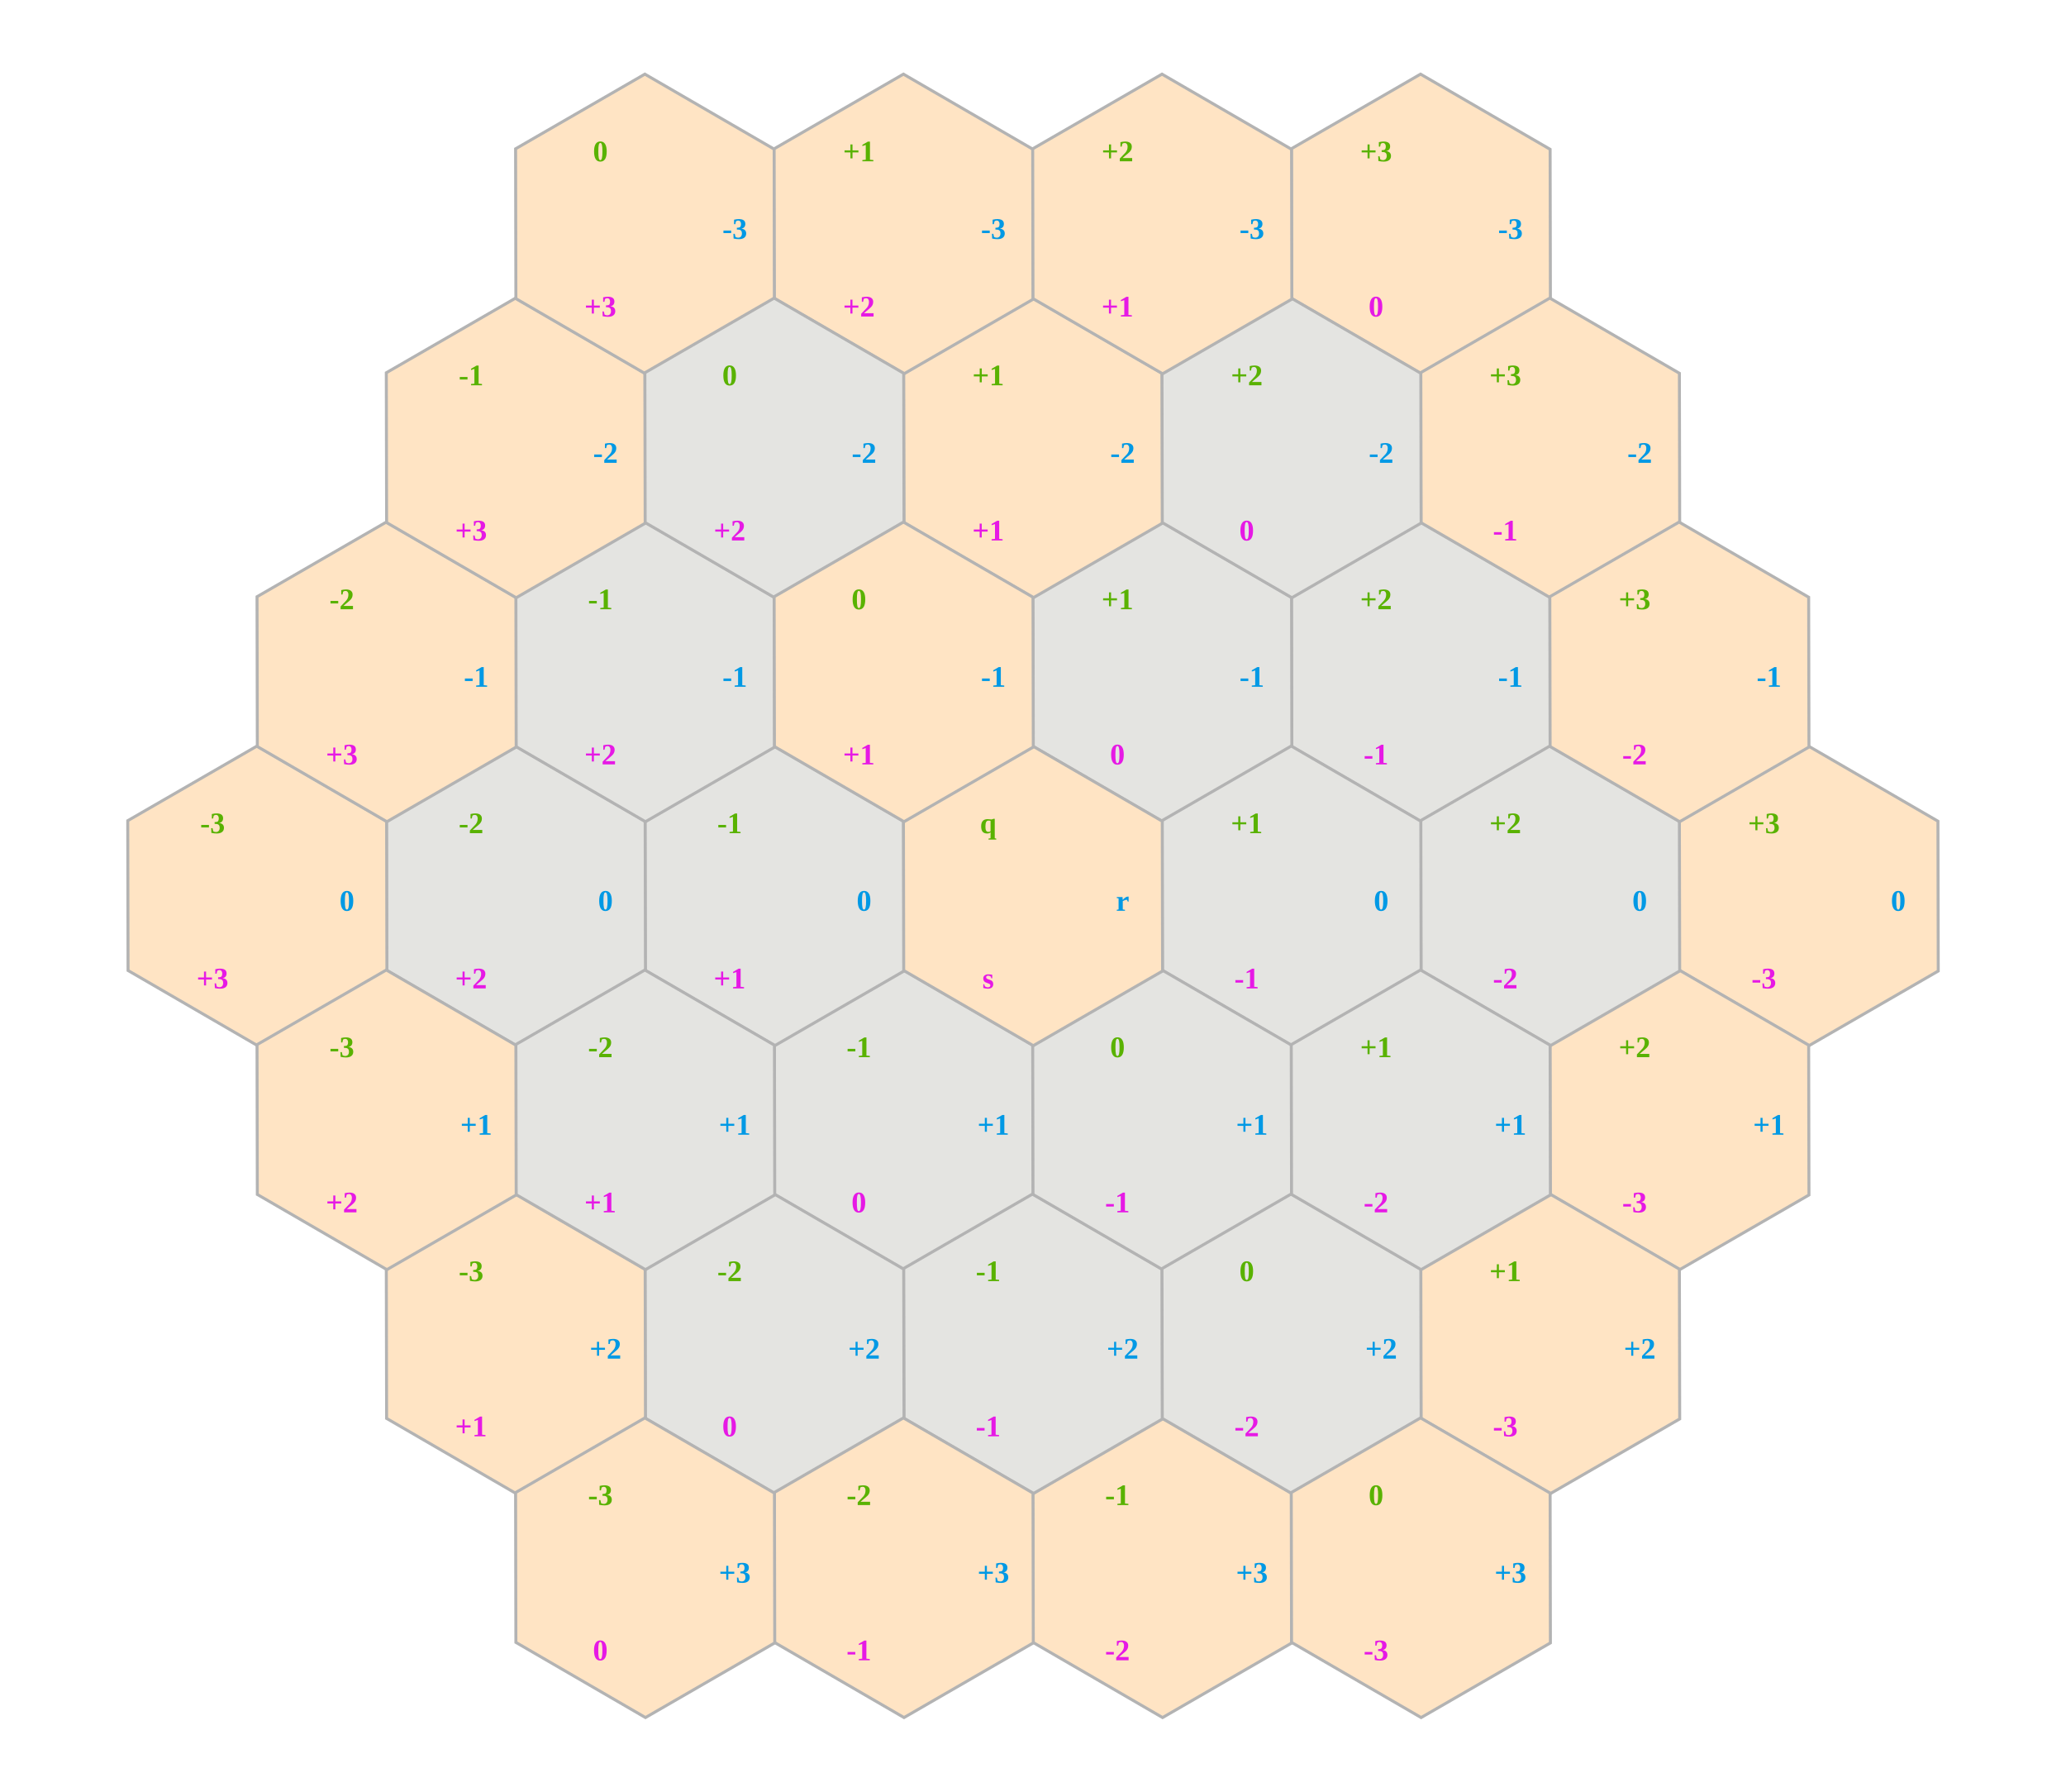
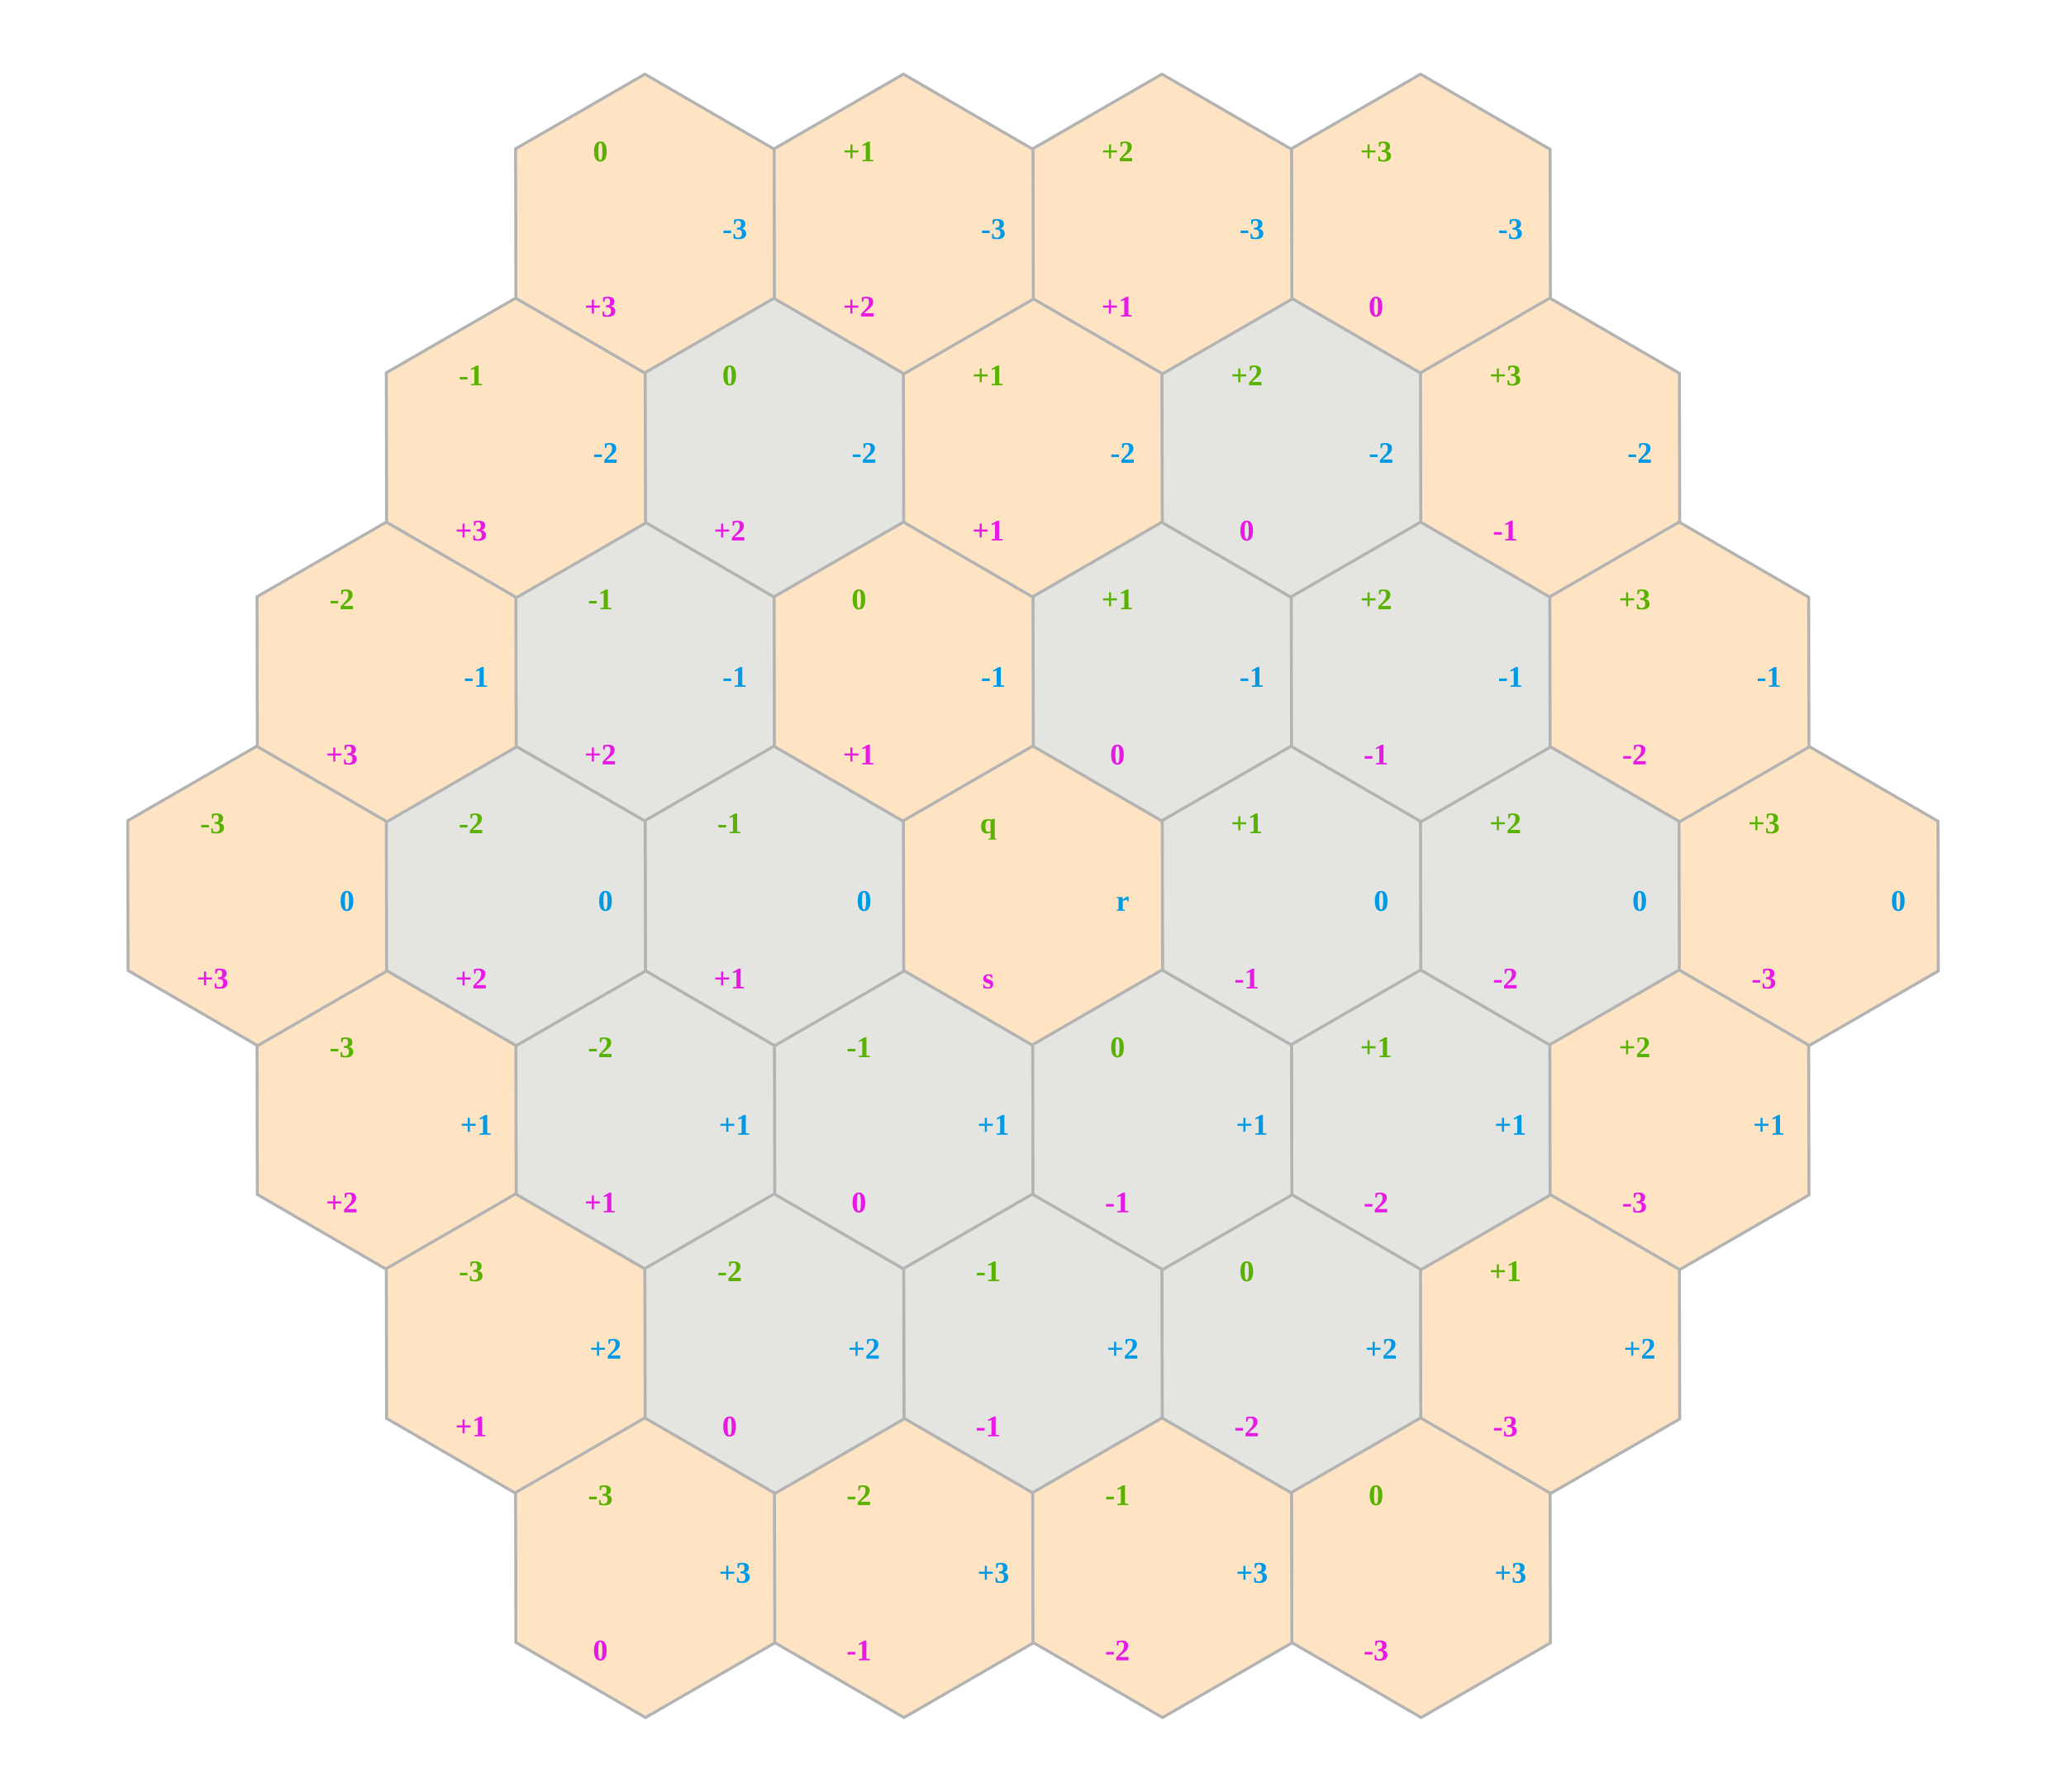
<svg xmlns="http://www.w3.org/2000/svg" version="1.1" viewBox="-692 -600 1384 1200" width="1384" height="1200" preserveAspectRatio="xMidYMin meet">
  <style>
    svg {
        stroke-width: 2px;
        stroke: #b3b3b3ff;
        fill: #e4e4e1ff;
        background-color: #ffffffff;
    }
    text {
        font-weight: bold;
        stroke: none;
        fill: black;
        text-anchor: middle;
        font-size: 20px;
    }
    .q {
        fill: #59b201ff;
    }
    .r {
        fill: #0099e5ff;
    }
    .s {
        fill: #e619e5ff;
    }
    .style-1 {
        fill: #ffe4c4ff;
    }
</style>
+   <g transform="translate(-86.60254,150),rotate(-30)">
+     <polygon points="100,0 50,-87 -50,-87 -100,-0 -50,87 50,87">
+     </polygon>
+     <text transform="rotate(-90) translate(60, 0) rotate(90) rotate(30) translate(0,10)" class="q">-1</text>
+     <text transform="rotate(-90) translate(-30, 52) rotate(90) rotate(30) translate(0,10)" class="r">+1</text>
+     <text transform="rotate(-90) translate(-30, -52) rotate(90) rotate(30) translate(0,10)" class="s">0</text>
+   </g>
+   <g transform="translate(-259.8076,150),rotate(-30)">
+     <polygon points="100,0 50,-87 -50,-87 -100,-0 -50,87 50,87">
+     </polygon>
+     <text transform="rotate(-90) translate(60, 0) rotate(90) rotate(30) translate(0,10)" class="q">-2</text>
+     <text transform="rotate(-90) translate(-30, 52) rotate(90) rotate(30) translate(0,10)" class="r">+1</text>
+     <text transform="rotate(-90) translate(-30, -52) rotate(90) rotate(30) translate(0,10)" class="s">+1</text>
+   </g>
+   <g class="style-1" transform="translate(-259.8076,-450),rotate(-30)">
+     <polygon points="100,0 50,-87 -50,-87 -100,-0 -50,87 50,87">
+     </polygon>
+     <text transform="rotate(-90) translate(60, 0) rotate(90) rotate(30) translate(0,10)" class="q">0</text>
+     <text transform="rotate(-90) translate(-30, 52) rotate(90) rotate(30) translate(0,10)" class="r">-3</text>
+     <text transform="rotate(-90) translate(-30, -52) rotate(90) rotate(30) translate(0,10)" class="s">+3</text>
+   </g>
+   <g transform="translate(-173.2051,-300),rotate(-30)">
+     <polygon points="100,0 50,-87 -50,-87 -100,-0 -50,87 50,87">
+     </polygon>
+     <text transform="rotate(-90) translate(60, 0) rotate(90) rotate(30) translate(0,10)" class="q">0</text>
+     <text transform="rotate(-90) translate(-30, 52) rotate(90) rotate(30) translate(0,10)" class="r">-2</text>
+     <text transform="rotate(-90) translate(-30, -52) rotate(90) rotate(30) translate(0,10)" class="s">+2</text>
+   </g>
+   <g class="style-1" transform="translate(0,-300),rotate(-30)">
+     <polygon points="100,0 50,-87 -50,-87 -100,-0 -50,87 50,87">
+     </polygon>
+     <text transform="rotate(-90) translate(60, 0) rotate(90) rotate(30) translate(0,10)" class="q">+1</text>
+     <text transform="rotate(-90) translate(-30, 52) rotate(90) rotate(30) translate(0,10)" class="r">-2</text>
+     <text transform="rotate(-90) translate(-30, -52) rotate(90) rotate(30) translate(0,10)" class="s">+1</text>
+   </g>
+   <g transform="translate(-259.8076,-150),rotate(-30)">
+     <polygon points="100,0 50,-87 -50,-87 -100,-0 -50,87 50,87">
+     </polygon>
+     <text transform="rotate(-90) translate(60, 0) rotate(90) rotate(30) translate(0,10)" class="q">-1</text>
+     <text transform="rotate(-90) translate(-30, 52) rotate(90) rotate(30) translate(0,10)" class="r">-1</text>
+     <text transform="rotate(-90) translate(-30, -52) rotate(90) rotate(30) translate(0,10)" class="s">+2</text>
+   </g>
+   <g class="style-1" transform="translate(259.8076,-450),rotate(-30)">
+     <polygon points="100,0 50,-87 -50,-87 -100,-0 -50,87 50,87">
+     </polygon>
+     <text transform="rotate(-90) translate(60, 0) rotate(90) rotate(30) translate(0,10)" class="q">+3</text>
+     <text transform="rotate(-90) translate(-30, 52) rotate(90) rotate(30) translate(0,10)" class="r">-3</text>
+     <text transform="rotate(-90) translate(-30, -52) rotate(90) rotate(30) translate(0,10)" class="s">0</text>
+   </g>
+   <g transform="translate(86.60254,-150),rotate(-30)">
+     <polygon points="100,0 50,-87 -50,-87 -100,-0 -50,87 50,87">
+     </polygon>
+     <text transform="rotate(-90) translate(60, 0) rotate(90) rotate(30) translate(0,10)" class="q">+1</text>
+     <text transform="rotate(-90) translate(-30, 52) rotate(90) rotate(30) translate(0,10)" class="r">-1</text>
+     <text transform="rotate(-90) translate(-30, -52) rotate(90) rotate(30) translate(0,10)" class="s">0</text>
+   </g>
+   <g transform="translate(173.2051,0),rotate(-30)">
+     <polygon points="100,0 50,-87 -50,-87 -100,-0 -50,87 50,87">
+     </polygon>
+     <text transform="rotate(-90) translate(60, 0) rotate(90) rotate(30) translate(0,10)" class="q">+1</text>
+     <text transform="rotate(-90) translate(-30, 52) rotate(90) rotate(30) translate(0,10)" class="r">0</text>
+     <text transform="rotate(-90) translate(-30, -52) rotate(90) rotate(30) translate(0,10)" class="s">-1</text>
+   </g>
+   <g transform="translate(173.2051,-300),rotate(-30)">
+     <polygon points="100,0 50,-87 -50,-87 -100,-0 -50,87 50,87">
+     </polygon>
+     <text transform="rotate(-90) translate(60, 0) rotate(90) rotate(30) translate(0,10)" class="q">+2</text>
+     <text transform="rotate(-90) translate(-30, 52) rotate(90) rotate(30) translate(0,10)" class="r">-2</text>
+     <text transform="rotate(-90) translate(-30, -52) rotate(90) rotate(30) translate(0,10)" class="s">0</text>
+   </g>
+   <g transform="translate(346.4102,0),rotate(-30)">
+     <polygon points="100,0 50,-87 -50,-87 -100,-0 -50,87 50,87">
+     </polygon>
+     <text transform="rotate(-90) translate(60, 0) rotate(90) rotate(30) translate(0,10)" class="q">+2</text>
+     <text transform="rotate(-90) translate(-30, 52) rotate(90) rotate(30) translate(0,10)" class="r">0</text>
+     <text transform="rotate(-90) translate(-30, -52) rotate(90) rotate(30) translate(0,10)" class="s">-2</text>
+   </g>
+   <g transform="translate(-173.2051,0),rotate(-30)">
+     <polygon points="100,0 50,-87 -50,-87 -100,-0 -50,87 50,87">
+     </polygon>
+     <text transform="rotate(-90) translate(60, 0) rotate(90) rotate(30) translate(0,10)" class="q">-1</text>
+     <text transform="rotate(-90) translate(-30, 52) rotate(90) rotate(30) translate(0,10)" class="r">0</text>
+     <text transform="rotate(-90) translate(-30, -52) rotate(90) rotate(30) translate(0,10)" class="s">+1</text>
+   </g>
+   <g transform="translate(0,300),rotate(-30)">
+     <polygon points="100,0 50,-87 -50,-87 -100,-0 -50,87 50,87">
+     </polygon>
+     <text transform="rotate(-90) translate(60, 0) rotate(90) rotate(30) translate(0,10)" class="q">-1</text>
+     <text transform="rotate(-90) translate(-30, 52) rotate(90) rotate(30) translate(0,10)" class="r">+2</text>
+     <text transform="rotate(-90) translate(-30, -52) rotate(90) rotate(30) translate(0,10)" class="s">-1</text>
+   </g>
+   <g class="style-1" transform="translate(86.60254,-450),rotate(-30)">
+     <polygon points="100,0 50,-87 -50,-87 -100,-0 -50,87 50,87">
+     </polygon>
+     <text transform="rotate(-90) translate(60, 0) rotate(90) rotate(30) translate(0,10)" class="q">+2</text>
+     <text transform="rotate(-90) translate(-30, 52) rotate(90) rotate(30) translate(0,10)" class="r">-3</text>
+     <text transform="rotate(-90) translate(-30, -52) rotate(90) rotate(30) translate(0,10)" class="s">+1</text>
+   </g>
+   <g class="style-1" transform="translate(-433.0127,150),rotate(-30)">
+     <polygon points="100,0 50,-87 -50,-87 -100,-0 -50,87 50,87">
+     </polygon>
+     <text transform="rotate(-90) translate(60, 0) rotate(90) rotate(30) translate(0,10)" class="q">-3</text>
+     <text transform="rotate(-90) translate(-30, 52) rotate(90) rotate(30) translate(0,10)" class="r">+1</text>
+     <text transform="rotate(-90) translate(-30, -52) rotate(90) rotate(30) translate(0,10)" class="s">+2</text>
+   </g>
+   <g class="style-1" transform="translate(-346.4102,-300),rotate(-30)">
+     <polygon points="100,0 50,-87 -50,-87 -100,-0 -50,87 50,87">
+     </polygon>
+     <text transform="rotate(-90) translate(60, 0) rotate(90) rotate(30) translate(0,10)" class="q">-1</text>
+     <text transform="rotate(-90) translate(-30, 52) rotate(90) rotate(30) translate(0,10)" class="r">-2</text>
+     <text transform="rotate(-90) translate(-30, -52) rotate(90) rotate(30) translate(0,10)" class="s">+3</text>
+   </g>
+   <g transform="translate(173.2051,300),rotate(-30)">
+     <polygon points="100,0 50,-87 -50,-87 -100,-0 -50,87 50,87">
+     </polygon>
+     <text transform="rotate(-90) translate(60, 0) rotate(90) rotate(30) translate(0,10)" class="q">0</text>
+     <text transform="rotate(-90) translate(-30, 52) rotate(90) rotate(30) translate(0,10)" class="r">+2</text>
+     <text transform="rotate(-90) translate(-30, -52) rotate(90) rotate(30) translate(0,10)" class="s">-2</text>
+   </g>
+   <g class="style-1" transform="translate(-346.4102,300),rotate(-30)">
+     <polygon points="100,0 50,-87 -50,-87 -100,-0 -50,87 50,87">
+     </polygon>
+     <text transform="rotate(-90) translate(60, 0) rotate(90) rotate(30) translate(0,10)" class="q">-3</text>
+     <text transform="rotate(-90) translate(-30, 52) rotate(90) rotate(30) translate(0,10)" class="r">+2</text>
+     <text transform="rotate(-90) translate(-30, -52) rotate(90) rotate(30) translate(0,10)" class="s">+1</text>
+   </g>
+   <g class="style-1" transform="translate(-86.60254,-150),rotate(-30)">
+     <polygon points="100,0 50,-87 -50,-87 -100,-0 -50,87 50,87">
+     </polygon>
+     <text transform="rotate(-90) translate(60, 0) rotate(90) rotate(30) translate(0,10)" class="q">0</text>
+     <text transform="rotate(-90) translate(-30, 52) rotate(90) rotate(30) translate(0,10)" class="r">-1</text>
+     <text transform="rotate(-90) translate(-30, -52) rotate(90) rotate(30) translate(0,10)" class="s">+1</text>
+   </g>
+   <g class="style-1" transform="translate(346.4102,300),rotate(-30)">
+     <polygon points="100,0 50,-87 -50,-87 -100,-0 -50,87 50,87">
+     </polygon>
+     <text transform="rotate(-90) translate(60, 0) rotate(90) rotate(30) translate(0,10)" class="q">+1</text>
+     <text transform="rotate(-90) translate(-30, 52) rotate(90) rotate(30) translate(0,10)" class="r">+2</text>
+     <text transform="rotate(-90) translate(-30, -52) rotate(90) rotate(30) translate(0,10)" class="s">-3</text>
+   </g>
  <g class="style-1" transform="translate(519.6152,0),rotate(-30)">
    <polygon points="100,0 50,-87 -50,-87 -100,-0 -50,87 50,87">
    </polygon>
    <text transform="rotate(-90) translate(60, 0) rotate(90) rotate(30) translate(0,10)" class="q">+3</text>
    <text transform="rotate(-90) translate(-30, 52) rotate(90) rotate(30) translate(0,10)" class="r">0</text>
    <text transform="rotate(-90) translate(-30, -52) rotate(90) rotate(30) translate(0,10)" class="s">-3</text>
  </g>
-   <g transform="translate(-86.60254,150),rotate(-30)">
-     <polygon points="100,0 50,-87 -50,-87 -100,-0 -50,87 50,87">
-     </polygon>
-     <text transform="rotate(-90) translate(60, 0) rotate(90) rotate(30) translate(0,10)" class="q">-1</text>
-     <text transform="rotate(-90) translate(-30, 52) rotate(90) rotate(30) translate(0,10)" class="r">+1</text>
-     <text transform="rotate(-90) translate(-30, -52) rotate(90) rotate(30) translate(0,10)" class="s">0</text>
-   </g>
-   <g transform="translate(259.8076,-150),rotate(-30)">
-     <polygon points="100,0 50,-87 -50,-87 -100,-0 -50,87 50,87">
-     </polygon>
-     <text transform="rotate(-90) translate(60, 0) rotate(90) rotate(30) translate(0,10)" class="q">+2</text>
-     <text transform="rotate(-90) translate(-30, 52) rotate(90) rotate(30) translate(0,10)" class="r">-1</text>
-     <text transform="rotate(-90) translate(-30, -52) rotate(90) rotate(30) translate(0,10)" class="s">-1</text>
-   </g>
-   <g class="style-1" transform="translate(259.8076,-450),rotate(-30)">
-     <polygon points="100,0 50,-87 -50,-87 -100,-0 -50,87 50,87">
-     </polygon>
-     <text transform="rotate(-90) translate(60, 0) rotate(90) rotate(30) translate(0,10)" class="q">+3</text>
-     <text transform="rotate(-90) translate(-30, 52) rotate(90) rotate(30) translate(0,10)" class="r">-3</text>
-     <text transform="rotate(-90) translate(-30, -52) rotate(90) rotate(30) translate(0,10)" class="s">0</text>
-   </g>
-   <g transform="translate(-173.2051,0),rotate(-30)">
-     <polygon points="100,0 50,-87 -50,-87 -100,-0 -50,87 50,87">
-     </polygon>
-     <text transform="rotate(-90) translate(60, 0) rotate(90) rotate(30) translate(0,10)" class="q">-1</text>
-     <text transform="rotate(-90) translate(-30, 52) rotate(90) rotate(30) translate(0,10)" class="r">0</text>
-     <text transform="rotate(-90) translate(-30, -52) rotate(90) rotate(30) translate(0,10)" class="s">+1</text>
-   </g>
-   <g class="style-1" transform="translate(433.0127,150),rotate(-30)">
-     <polygon points="100,0 50,-87 -50,-87 -100,-0 -50,87 50,87">
-     </polygon>
-     <text transform="rotate(-90) translate(60, 0) rotate(90) rotate(30) translate(0,10)" class="q">+2</text>
-     <text transform="rotate(-90) translate(-30, 52) rotate(90) rotate(30) translate(0,10)" class="r">+1</text>
-     <text transform="rotate(-90) translate(-30, -52) rotate(90) rotate(30) translate(0,10)" class="s">-3</text>
-   </g>
-   <g class="style-1" transform="translate(86.60254,450),rotate(-30)">
-     <polygon points="100,0 50,-87 -50,-87 -100,-0 -50,87 50,87">
-     </polygon>
-     <text transform="rotate(-90) translate(60, 0) rotate(90) rotate(30) translate(0,10)" class="q">-1</text>
-     <text transform="rotate(-90) translate(-30, 52) rotate(90) rotate(30) translate(0,10)" class="r">+3</text>
-     <text transform="rotate(-90) translate(-30, -52) rotate(90) rotate(30) translate(0,10)" class="s">-2</text>
-   </g>
-   <g transform="translate(-346.4102,0),rotate(-30)">
-     <polygon points="100,0 50,-87 -50,-87 -100,-0 -50,87 50,87">
-     </polygon>
-     <text transform="rotate(-90) translate(60, 0) rotate(90) rotate(30) translate(0,10)" class="q">-2</text>
-     <text transform="rotate(-90) translate(-30, 52) rotate(90) rotate(30) translate(0,10)" class="r">0</text>
-     <text transform="rotate(-90) translate(-30, -52) rotate(90) rotate(30) translate(0,10)" class="s">+2</text>
-   </g>
-   <g transform="translate(-259.8076,-150),rotate(-30)">
-     <polygon points="100,0 50,-87 -50,-87 -100,-0 -50,87 50,87">
-     </polygon>
-     <text transform="rotate(-90) translate(60, 0) rotate(90) rotate(30) translate(0,10)" class="q">-1</text>
-     <text transform="rotate(-90) translate(-30, 52) rotate(90) rotate(30) translate(0,10)" class="r">-1</text>
-     <text transform="rotate(-90) translate(-30, -52) rotate(90) rotate(30) translate(0,10)" class="s">+2</text>
-   </g>
-   <g transform="translate(346.4102,0),rotate(-30)">
-     <polygon points="100,0 50,-87 -50,-87 -100,-0 -50,87 50,87">
-     </polygon>
-     <text transform="rotate(-90) translate(60, 0) rotate(90) rotate(30) translate(0,10)" class="q">+2</text>
-     <text transform="rotate(-90) translate(-30, 52) rotate(90) rotate(30) translate(0,10)" class="r">0</text>
-     <text transform="rotate(-90) translate(-30, -52) rotate(90) rotate(30) translate(0,10)" class="s">-2</text>
+   <g class="style-1" transform="translate(346.4102,-300),rotate(-30)">
+     <polygon points="100,0 50,-87 -50,-87 -100,-0 -50,87 50,87">
+     </polygon>
+     <text transform="rotate(-90) translate(60, 0) rotate(90) rotate(30) translate(0,10)" class="q">+3</text>
+     <text transform="rotate(-90) translate(-30, 52) rotate(90) rotate(30) translate(0,10)" class="r">-2</text>
+     <text transform="rotate(-90) translate(-30, -52) rotate(90) rotate(30) translate(0,10)" class="s">-1</text>
+   </g>
+   <g class="style-1" transform="translate(-86.60254,450),rotate(-30)">
+     <polygon points="100,0 50,-87 -50,-87 -100,-0 -50,87 50,87">
+     </polygon>
+     <text transform="rotate(-90) translate(60, 0) rotate(90) rotate(30) translate(0,10)" class="q">-2</text>
+     <text transform="rotate(-90) translate(-30, 52) rotate(90) rotate(30) translate(0,10)" class="r">+3</text>
+     <text transform="rotate(-90) translate(-30, -52) rotate(90) rotate(30) translate(0,10)" class="s">-1</text>
  </g>
  <g class="style-1" transform="translate(-519.6152,0),rotate(-30)">
    <polygon points="100,0 50,-87 -50,-87 -100,-0 -50,87 50,87">
    </polygon>
    <text transform="rotate(-90) translate(60, 0) rotate(90) rotate(30) translate(0,10)" class="q">-3</text>
    <text transform="rotate(-90) translate(-30, 52) rotate(90) rotate(30) translate(0,10)" class="r">0</text>
    <text transform="rotate(-90) translate(-30, -52) rotate(90) rotate(30) translate(0,10)" class="s">+3</text>
-   </g>
-   <g transform="translate(0,300),rotate(-30)">
-     <polygon points="100,0 50,-87 -50,-87 -100,-0 -50,87 50,87">
-     </polygon>
-     <text transform="rotate(-90) translate(60, 0) rotate(90) rotate(30) translate(0,10)" class="q">-1</text>
-     <text transform="rotate(-90) translate(-30, 52) rotate(90) rotate(30) translate(0,10)" class="r">+2</text>
-     <text transform="rotate(-90) translate(-30, -52) rotate(90) rotate(30) translate(0,10)" class="s">-1</text>
-   </g>
-   <g transform="translate(-173.2051,300),rotate(-30)">
-     <polygon points="100,0 50,-87 -50,-87 -100,-0 -50,87 50,87">
-     </polygon>
-     <text transform="rotate(-90) translate(60, 0) rotate(90) rotate(30) translate(0,10)" class="q">-2</text>
-     <text transform="rotate(-90) translate(-30, 52) rotate(90) rotate(30) translate(0,10)" class="r">+2</text>
-     <text transform="rotate(-90) translate(-30, -52) rotate(90) rotate(30) translate(0,10)" class="s">0</text>
-   </g>
-   <g transform="translate(86.60254,-150),rotate(-30)">
-     <polygon points="100,0 50,-87 -50,-87 -100,-0 -50,87 50,87">
-     </polygon>
-     <text transform="rotate(-90) translate(60, 0) rotate(90) rotate(30) translate(0,10)" class="q">+1</text>
-     <text transform="rotate(-90) translate(-30, 52) rotate(90) rotate(30) translate(0,10)" class="r">-1</text>
-     <text transform="rotate(-90) translate(-30, -52) rotate(90) rotate(30) translate(0,10)" class="s">0</text>
-   </g>
-   <g class="style-1" transform="translate(-433.0127,-150),rotate(-30)">
-     <polygon points="100,0 50,-87 -50,-87 -100,-0 -50,87 50,87">
-     </polygon>
-     <text transform="rotate(-90) translate(60, 0) rotate(90) rotate(30) translate(0,10)" class="q">-2</text>
-     <text transform="rotate(-90) translate(-30, 52) rotate(90) rotate(30) translate(0,10)" class="r">-1</text>
-     <text transform="rotate(-90) translate(-30, -52) rotate(90) rotate(30) translate(0,10)" class="s">+3</text>
-   </g>
-   <g class="style-1" transform="translate(-346.4102,300),rotate(-30)">
-     <polygon points="100,0 50,-87 -50,-87 -100,-0 -50,87 50,87">
-     </polygon>
-     <text transform="rotate(-90) translate(60, 0) rotate(90) rotate(30) translate(0,10)" class="q">-3</text>
-     <text transform="rotate(-90) translate(-30, 52) rotate(90) rotate(30) translate(0,10)" class="r">+2</text>
-     <text transform="rotate(-90) translate(-30, -52) rotate(90) rotate(30) translate(0,10)" class="s">+1</text>
-   </g>
-   <g class="style-1" transform="translate(-346.4102,-300),rotate(-30)">
-     <polygon points="100,0 50,-87 -50,-87 -100,-0 -50,87 50,87">
-     </polygon>
-     <text transform="rotate(-90) translate(60, 0) rotate(90) rotate(30) translate(0,10)" class="q">-1</text>
-     <text transform="rotate(-90) translate(-30, 52) rotate(90) rotate(30) translate(0,10)" class="r">-2</text>
-     <text transform="rotate(-90) translate(-30, -52) rotate(90) rotate(30) translate(0,10)" class="s">+3</text>
-   </g>
-   <g class="style-1" transform="translate(-86.60254,450),rotate(-30)">
-     <polygon points="100,0 50,-87 -50,-87 -100,-0 -50,87 50,87">
-     </polygon>
-     <text transform="rotate(-90) translate(60, 0) rotate(90) rotate(30) translate(0,10)" class="q">-2</text>
-     <text transform="rotate(-90) translate(-30, 52) rotate(90) rotate(30) translate(0,10)" class="r">+3</text>
-     <text transform="rotate(-90) translate(-30, -52) rotate(90) rotate(30) translate(0,10)" class="s">-1</text>
-   </g>
-   <g transform="translate(-259.8076,150),rotate(-30)">
-     <polygon points="100,0 50,-87 -50,-87 -100,-0 -50,87 50,87">
-     </polygon>
-     <text transform="rotate(-90) translate(60, 0) rotate(90) rotate(30) translate(0,10)" class="q">-2</text>
-     <text transform="rotate(-90) translate(-30, 52) rotate(90) rotate(30) translate(0,10)" class="r">+1</text>
-     <text transform="rotate(-90) translate(-30, -52) rotate(90) rotate(30) translate(0,10)" class="s">+1</text>
-   </g>
-   <g transform="translate(173.2051,0),rotate(-30)">
-     <polygon points="100,0 50,-87 -50,-87 -100,-0 -50,87 50,87">
-     </polygon>
-     <text transform="rotate(-90) translate(60, 0) rotate(90) rotate(30) translate(0,10)" class="q">+1</text>
-     <text transform="rotate(-90) translate(-30, 52) rotate(90) rotate(30) translate(0,10)" class="r">0</text>
-     <text transform="rotate(-90) translate(-30, -52) rotate(90) rotate(30) translate(0,10)" class="s">-1</text>
-   </g>
-   <g class="style-1" transform="translate(0,-300),rotate(-30)">
-     <polygon points="100,0 50,-87 -50,-87 -100,-0 -50,87 50,87">
-     </polygon>
-     <text transform="rotate(-90) translate(60, 0) rotate(90) rotate(30) translate(0,10)" class="q">+1</text>
-     <text transform="rotate(-90) translate(-30, 52) rotate(90) rotate(30) translate(0,10)" class="r">-2</text>
-     <text transform="rotate(-90) translate(-30, -52) rotate(90) rotate(30) translate(0,10)" class="s">+1</text>
-   </g>
-   <g class="style-1" transform="translate(346.4102,-300),rotate(-30)">
-     <polygon points="100,0 50,-87 -50,-87 -100,-0 -50,87 50,87">
-     </polygon>
-     <text transform="rotate(-90) translate(60, 0) rotate(90) rotate(30) translate(0,10)" class="q">+3</text>
-     <text transform="rotate(-90) translate(-30, 52) rotate(90) rotate(30) translate(0,10)" class="r">-2</text>
-     <text transform="rotate(-90) translate(-30, -52) rotate(90) rotate(30) translate(0,10)" class="s">-1</text>
-   </g>
-   <g transform="translate(86.60254,150),rotate(-30)">
-     <polygon points="100,0 50,-87 -50,-87 -100,-0 -50,87 50,87">
-     </polygon>
-     <text transform="rotate(-90) translate(60, 0) rotate(90) rotate(30) translate(0,10)" class="q">0</text>
-     <text transform="rotate(-90) translate(-30, 52) rotate(90) rotate(30) translate(0,10)" class="r">+1</text>
-     <text transform="rotate(-90) translate(-30, -52) rotate(90) rotate(30) translate(0,10)" class="s">-1</text>
  </g>
  <g class="style-1" transform="translate(0,0),rotate(-30)">
    <polygon points="100,0 50,-87 -50,-87 -100,-0 -50,87 50,87">
    </polygon>
    <text transform="rotate(-90) translate(60, 0) rotate(90) rotate(30) translate(0,10)" class="q">q</text>
    <text transform="rotate(-90) translate(-30, 52) rotate(90) rotate(30) translate(0,10)" class="r">r</text>
    <text transform="rotate(-90) translate(-30, -52) rotate(90) rotate(30) translate(0,10)" class="s">s</text>
  </g>
-   <g class="style-1" transform="translate(-259.8076,-450),rotate(-30)">
-     <polygon points="100,0 50,-87 -50,-87 -100,-0 -50,87 50,87">
-     </polygon>
-     <text transform="rotate(-90) translate(60, 0) rotate(90) rotate(30) translate(0,10)" class="q">0</text>
-     <text transform="rotate(-90) translate(-30, 52) rotate(90) rotate(30) translate(0,10)" class="r">-3</text>
-     <text transform="rotate(-90) translate(-30, -52) rotate(90) rotate(30) translate(0,10)" class="s">+3</text>
-   </g>
-   <g class="style-1" transform="translate(346.4102,300),rotate(-30)">
-     <polygon points="100,0 50,-87 -50,-87 -100,-0 -50,87 50,87">
-     </polygon>
-     <text transform="rotate(-90) translate(60, 0) rotate(90) rotate(30) translate(0,10)" class="q">+1</text>
-     <text transform="rotate(-90) translate(-30, 52) rotate(90) rotate(30) translate(0,10)" class="r">+2</text>
-     <text transform="rotate(-90) translate(-30, -52) rotate(90) rotate(30) translate(0,10)" class="s">-3</text>
-   </g>
-   <g transform="translate(173.2051,300),rotate(-30)">
-     <polygon points="100,0 50,-87 -50,-87 -100,-0 -50,87 50,87">
-     </polygon>
-     <text transform="rotate(-90) translate(60, 0) rotate(90) rotate(30) translate(0,10)" class="q">0</text>
-     <text transform="rotate(-90) translate(-30, 52) rotate(90) rotate(30) translate(0,10)" class="r">+2</text>
-     <text transform="rotate(-90) translate(-30, -52) rotate(90) rotate(30) translate(0,10)" class="s">-2</text>
-   </g>
-   <g transform="translate(173.2051,-300),rotate(-30)">
-     <polygon points="100,0 50,-87 -50,-87 -100,-0 -50,87 50,87">
-     </polygon>
-     <text transform="rotate(-90) translate(60, 0) rotate(90) rotate(30) translate(0,10)" class="q">+2</text>
-     <text transform="rotate(-90) translate(-30, 52) rotate(90) rotate(30) translate(0,10)" class="r">-2</text>
-     <text transform="rotate(-90) translate(-30, -52) rotate(90) rotate(30) translate(0,10)" class="s">0</text>
-   </g>
  <g transform="translate(259.8076,150),rotate(-30)">
    <polygon points="100,0 50,-87 -50,-87 -100,-0 -50,87 50,87">
    </polygon>
    <text transform="rotate(-90) translate(60, 0) rotate(90) rotate(30) translate(0,10)" class="q">+1</text>
    <text transform="rotate(-90) translate(-30, 52) rotate(90) rotate(30) translate(0,10)" class="r">+1</text>
    <text transform="rotate(-90) translate(-30, -52) rotate(90) rotate(30) translate(0,10)" class="s">-2</text>
  </g>
+   <g transform="translate(259.8076,-150),rotate(-30)">
+     <polygon points="100,0 50,-87 -50,-87 -100,-0 -50,87 50,87">
+     </polygon>
+     <text transform="rotate(-90) translate(60, 0) rotate(90) rotate(30) translate(0,10)" class="q">+2</text>
+     <text transform="rotate(-90) translate(-30, 52) rotate(90) rotate(30) translate(0,10)" class="r">-1</text>
+     <text transform="rotate(-90) translate(-30, -52) rotate(90) rotate(30) translate(0,10)" class="s">-1</text>
+   </g>
+   <g transform="translate(-346.4102,0),rotate(-30)">
+     <polygon points="100,0 50,-87 -50,-87 -100,-0 -50,87 50,87">
+     </polygon>
+     <text transform="rotate(-90) translate(60, 0) rotate(90) rotate(30) translate(0,10)" class="q">-2</text>
+     <text transform="rotate(-90) translate(-30, 52) rotate(90) rotate(30) translate(0,10)" class="r">0</text>
+     <text transform="rotate(-90) translate(-30, -52) rotate(90) rotate(30) translate(0,10)" class="s">+2</text>
+   </g>
+   <g class="style-1" transform="translate(259.8076,450),rotate(-30)">
+     <polygon points="100,0 50,-87 -50,-87 -100,-0 -50,87 50,87">
+     </polygon>
+     <text transform="rotate(-90) translate(60, 0) rotate(90) rotate(30) translate(0,10)" class="q">0</text>
+     <text transform="rotate(-90) translate(-30, 52) rotate(90) rotate(30) translate(0,10)" class="r">+3</text>
+     <text transform="rotate(-90) translate(-30, -52) rotate(90) rotate(30) translate(0,10)" class="s">-3</text>
+   </g>
+   <g class="style-1" transform="translate(86.60254,450),rotate(-30)">
+     <polygon points="100,0 50,-87 -50,-87 -100,-0 -50,87 50,87">
+     </polygon>
+     <text transform="rotate(-90) translate(60, 0) rotate(90) rotate(30) translate(0,10)" class="q">-1</text>
+     <text transform="rotate(-90) translate(-30, 52) rotate(90) rotate(30) translate(0,10)" class="r">+3</text>
+     <text transform="rotate(-90) translate(-30, -52) rotate(90) rotate(30) translate(0,10)" class="s">-2</text>
+   </g>
+   <g class="style-1" transform="translate(-86.60254,-450),rotate(-30)">
+     <polygon points="100,0 50,-87 -50,-87 -100,-0 -50,87 50,87">
+     </polygon>
+     <text transform="rotate(-90) translate(60, 0) rotate(90) rotate(30) translate(0,10)" class="q">+1</text>
+     <text transform="rotate(-90) translate(-30, 52) rotate(90) rotate(30) translate(0,10)" class="r">-3</text>
+     <text transform="rotate(-90) translate(-30, -52) rotate(90) rotate(30) translate(0,10)" class="s">+2</text>
+   </g>
+   <g class="style-1" transform="translate(-433.0127,-150),rotate(-30)">
+     <polygon points="100,0 50,-87 -50,-87 -100,-0 -50,87 50,87">
+     </polygon>
+     <text transform="rotate(-90) translate(60, 0) rotate(90) rotate(30) translate(0,10)" class="q">-2</text>
+     <text transform="rotate(-90) translate(-30, 52) rotate(90) rotate(30) translate(0,10)" class="r">-1</text>
+     <text transform="rotate(-90) translate(-30, -52) rotate(90) rotate(30) translate(0,10)" class="s">+3</text>
+   </g>
+   <g transform="translate(-173.2051,300),rotate(-30)">
+     <polygon points="100,0 50,-87 -50,-87 -100,-0 -50,87 50,87">
+     </polygon>
+     <text transform="rotate(-90) translate(60, 0) rotate(90) rotate(30) translate(0,10)" class="q">-2</text>
+     <text transform="rotate(-90) translate(-30, 52) rotate(90) rotate(30) translate(0,10)" class="r">+2</text>
+     <text transform="rotate(-90) translate(-30, -52) rotate(90) rotate(30) translate(0,10)" class="s">0</text>
+   </g>
+   <g transform="translate(86.60254,150),rotate(-30)">
+     <polygon points="100,0 50,-87 -50,-87 -100,-0 -50,87 50,87">
+     </polygon>
+     <text transform="rotate(-90) translate(60, 0) rotate(90) rotate(30) translate(0,10)" class="q">0</text>
+     <text transform="rotate(-90) translate(-30, 52) rotate(90) rotate(30) translate(0,10)" class="r">+1</text>
+     <text transform="rotate(-90) translate(-30, -52) rotate(90) rotate(30) translate(0,10)" class="s">-1</text>
+   </g>
+   <g class="style-1" transform="translate(433.0127,-150),rotate(-30)">
+     <polygon points="100,0 50,-87 -50,-87 -100,-0 -50,87 50,87">
+     </polygon>
+     <text transform="rotate(-90) translate(60, 0) rotate(90) rotate(30) translate(0,10)" class="q">+3</text>
+     <text transform="rotate(-90) translate(-30, 52) rotate(90) rotate(30) translate(0,10)" class="r">-1</text>
+     <text transform="rotate(-90) translate(-30, -52) rotate(90) rotate(30) translate(0,10)" class="s">-2</text>
+   </g>
  <g class="style-1" transform="translate(-259.8076,450),rotate(-30)">
    <polygon points="100,0 50,-87 -50,-87 -100,-0 -50,87 50,87">
    </polygon>
    <text transform="rotate(-90) translate(60, 0) rotate(90) rotate(30) translate(0,10)" class="q">-3</text>
    <text transform="rotate(-90) translate(-30, 52) rotate(90) rotate(30) translate(0,10)" class="r">+3</text>
    <text transform="rotate(-90) translate(-30, -52) rotate(90) rotate(30) translate(0,10)" class="s">0</text>
  </g>
-   <g class="style-1" transform="translate(-433.0127,150),rotate(-30)">
-     <polygon points="100,0 50,-87 -50,-87 -100,-0 -50,87 50,87">
-     </polygon>
-     <text transform="rotate(-90) translate(60, 0) rotate(90) rotate(30) translate(0,10)" class="q">-3</text>
-     <text transform="rotate(-90) translate(-30, 52) rotate(90) rotate(30) translate(0,10)" class="r">+1</text>
-     <text transform="rotate(-90) translate(-30, -52) rotate(90) rotate(30) translate(0,10)" class="s">+2</text>
-   </g>
-   <g class="style-1" transform="translate(-86.60254,-450),rotate(-30)">
-     <polygon points="100,0 50,-87 -50,-87 -100,-0 -50,87 50,87">
-     </polygon>
-     <text transform="rotate(-90) translate(60, 0) rotate(90) rotate(30) translate(0,10)" class="q">+1</text>
-     <text transform="rotate(-90) translate(-30, 52) rotate(90) rotate(30) translate(0,10)" class="r">-3</text>
-     <text transform="rotate(-90) translate(-30, -52) rotate(90) rotate(30) translate(0,10)" class="s">+2</text>
-   </g>
-   <g class="style-1" transform="translate(86.60254,-450),rotate(-30)">
-     <polygon points="100,0 50,-87 -50,-87 -100,-0 -50,87 50,87">
-     </polygon>
-     <text transform="rotate(-90) translate(60, 0) rotate(90) rotate(30) translate(0,10)" class="q">+2</text>
-     <text transform="rotate(-90) translate(-30, 52) rotate(90) rotate(30) translate(0,10)" class="r">-3</text>
-     <text transform="rotate(-90) translate(-30, -52) rotate(90) rotate(30) translate(0,10)" class="s">+1</text>
-   </g>
-   <g class="style-1" transform="translate(433.0127,-150),rotate(-30)">
-     <polygon points="100,0 50,-87 -50,-87 -100,-0 -50,87 50,87">
-     </polygon>
-     <text transform="rotate(-90) translate(60, 0) rotate(90) rotate(30) translate(0,10)" class="q">+3</text>
-     <text transform="rotate(-90) translate(-30, 52) rotate(90) rotate(30) translate(0,10)" class="r">-1</text>
-     <text transform="rotate(-90) translate(-30, -52) rotate(90) rotate(30) translate(0,10)" class="s">-2</text>
-   </g>
-   <g transform="translate(-173.2051,-300),rotate(-30)">
-     <polygon points="100,0 50,-87 -50,-87 -100,-0 -50,87 50,87">
-     </polygon>
-     <text transform="rotate(-90) translate(60, 0) rotate(90) rotate(30) translate(0,10)" class="q">0</text>
-     <text transform="rotate(-90) translate(-30, 52) rotate(90) rotate(30) translate(0,10)" class="r">-2</text>
-     <text transform="rotate(-90) translate(-30, -52) rotate(90) rotate(30) translate(0,10)" class="s">+2</text>
-   </g>
-   <g class="style-1" transform="translate(259.8076,450),rotate(-30)">
-     <polygon points="100,0 50,-87 -50,-87 -100,-0 -50,87 50,87">
-     </polygon>
-     <text transform="rotate(-90) translate(60, 0) rotate(90) rotate(30) translate(0,10)" class="q">0</text>
-     <text transform="rotate(-90) translate(-30, 52) rotate(90) rotate(30) translate(0,10)" class="r">+3</text>
-     <text transform="rotate(-90) translate(-30, -52) rotate(90) rotate(30) translate(0,10)" class="s">-3</text>
-   </g>
-   <g class="style-1" transform="translate(-86.60254,-150),rotate(-30)">
-     <polygon points="100,0 50,-87 -50,-87 -100,-0 -50,87 50,87">
-     </polygon>
-     <text transform="rotate(-90) translate(60, 0) rotate(90) rotate(30) translate(0,10)" class="q">0</text>
-     <text transform="rotate(-90) translate(-30, 52) rotate(90) rotate(30) translate(0,10)" class="r">-1</text>
-     <text transform="rotate(-90) translate(-30, -52) rotate(90) rotate(30) translate(0,10)" class="s">+1</text>
+   <g class="style-1" transform="translate(433.0127,150),rotate(-30)">
+     <polygon points="100,0 50,-87 -50,-87 -100,-0 -50,87 50,87">
+     </polygon>
+     <text transform="rotate(-90) translate(60, 0) rotate(90) rotate(30) translate(0,10)" class="q">+2</text>
+     <text transform="rotate(-90) translate(-30, 52) rotate(90) rotate(30) translate(0,10)" class="r">+1</text>
+     <text transform="rotate(-90) translate(-30, -52) rotate(90) rotate(30) translate(0,10)" class="s">-3</text>
  </g>
</svg>
